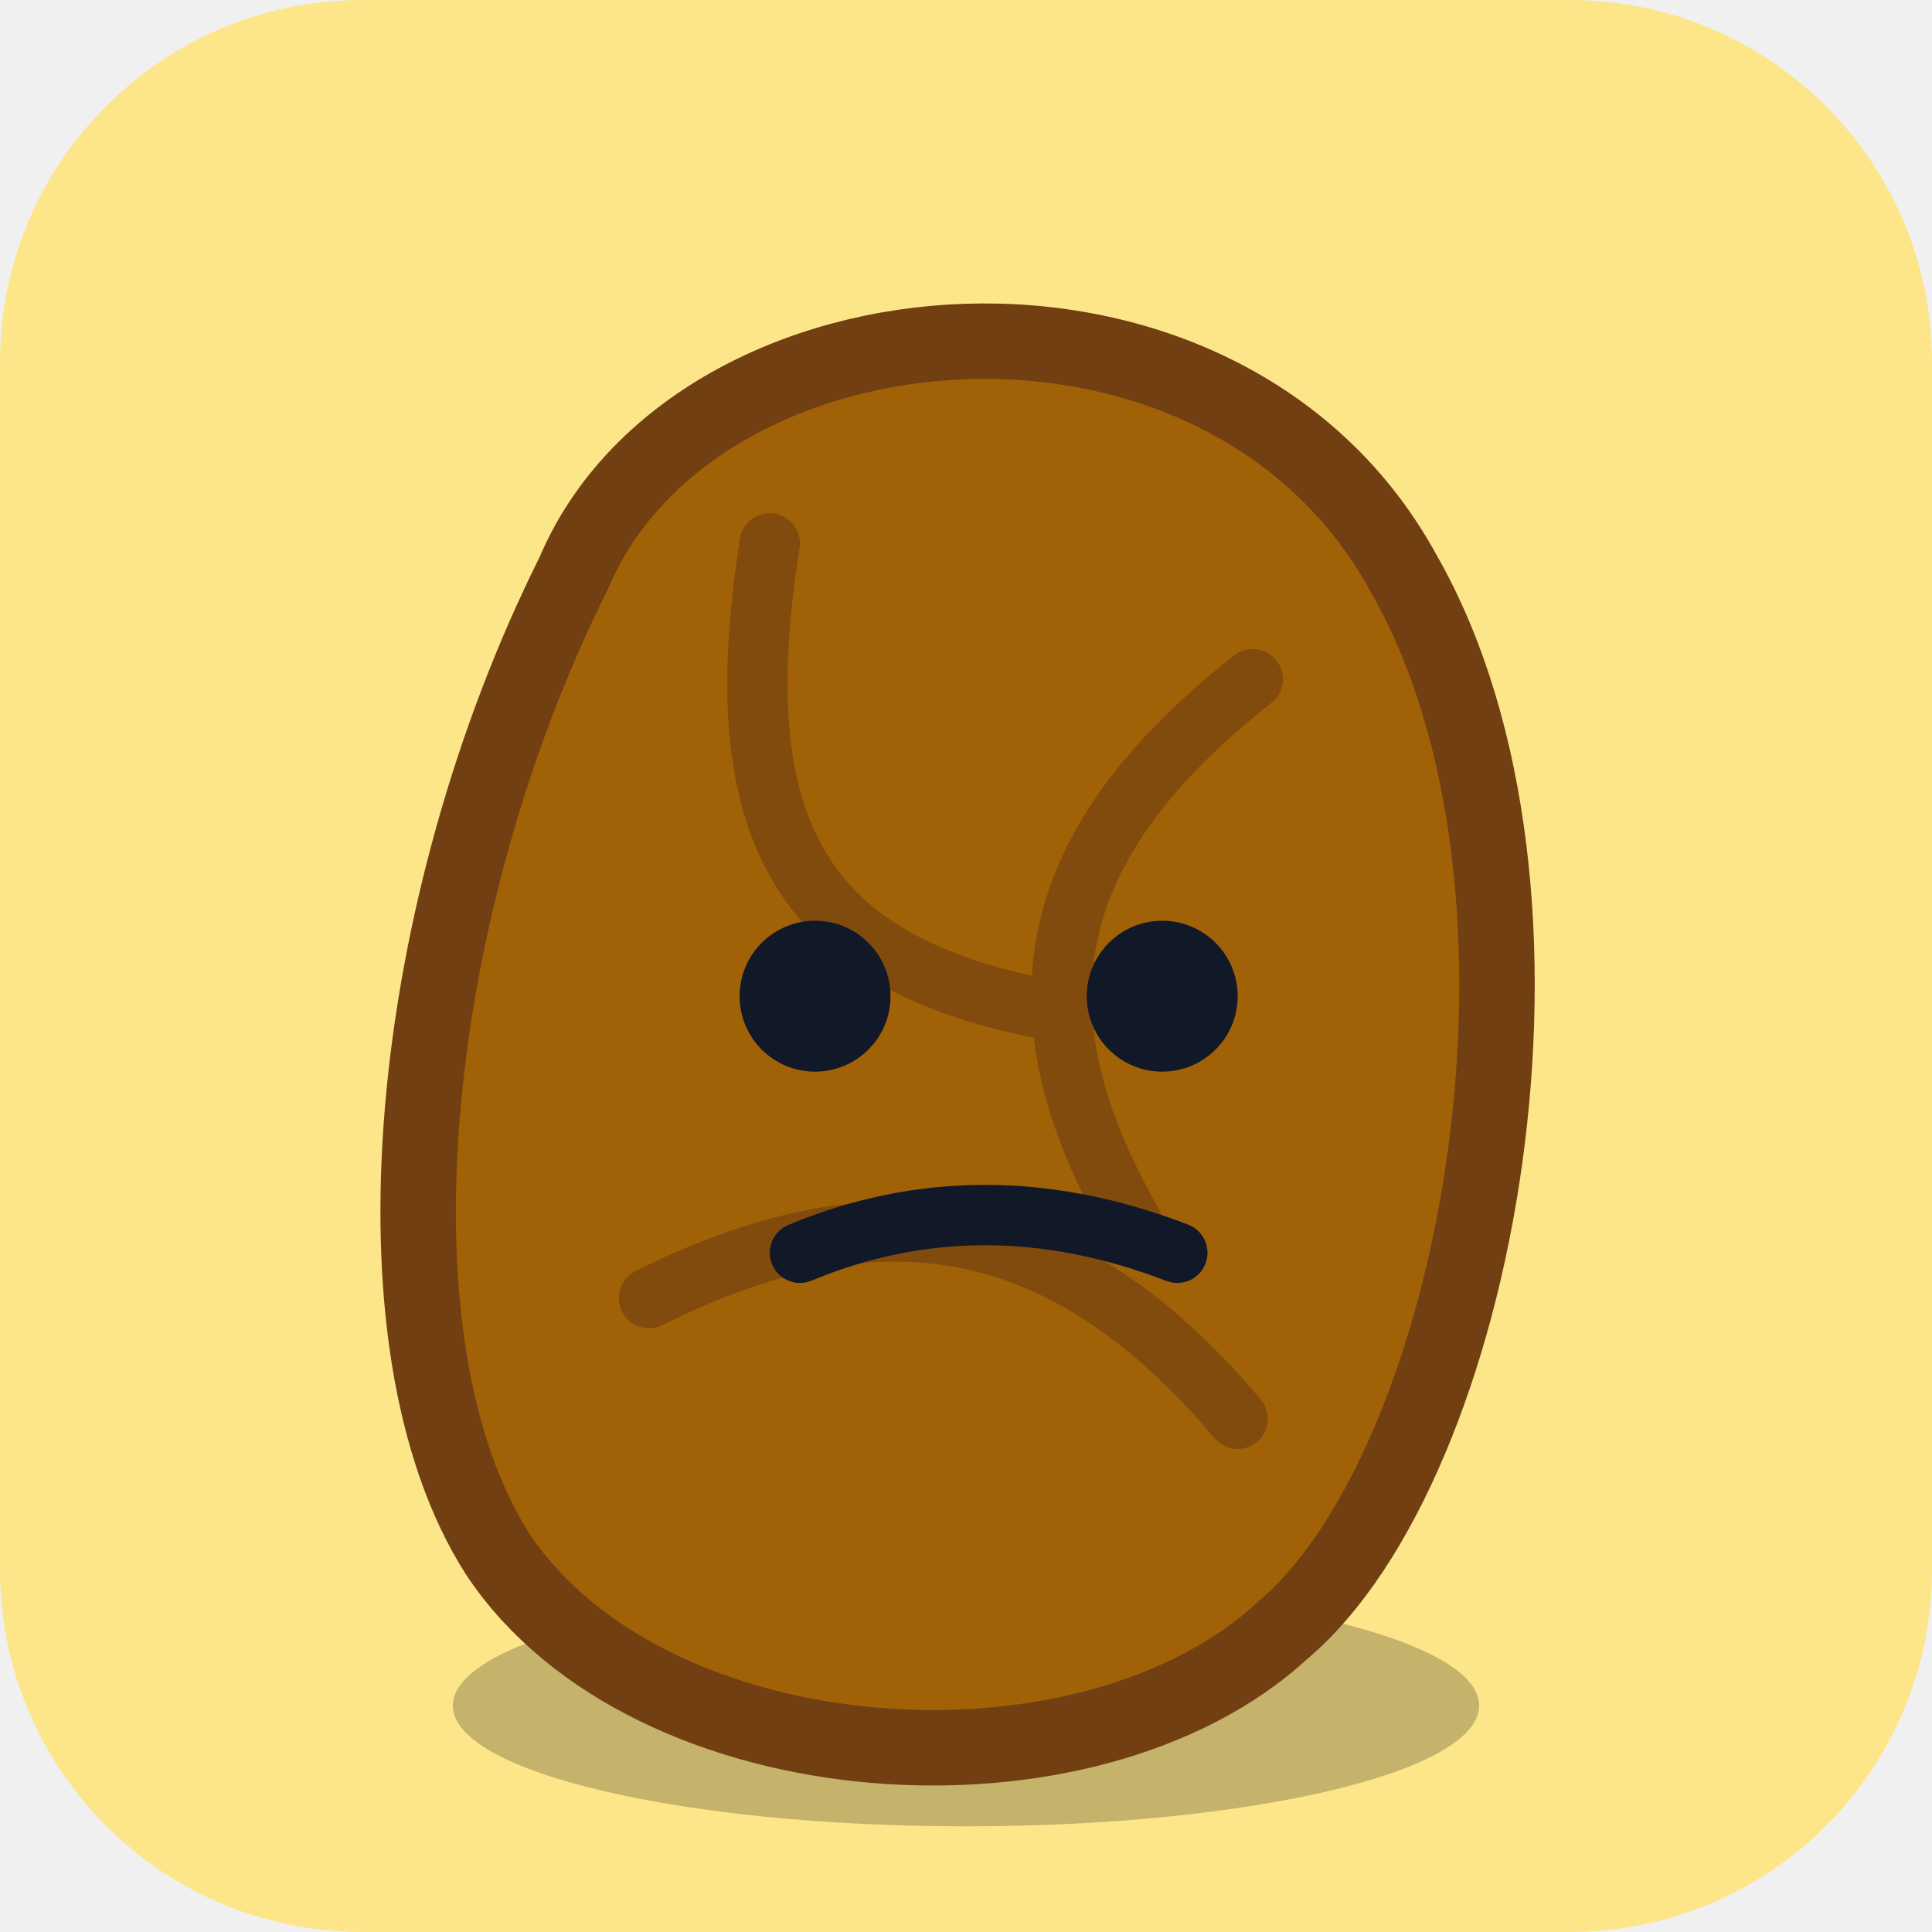
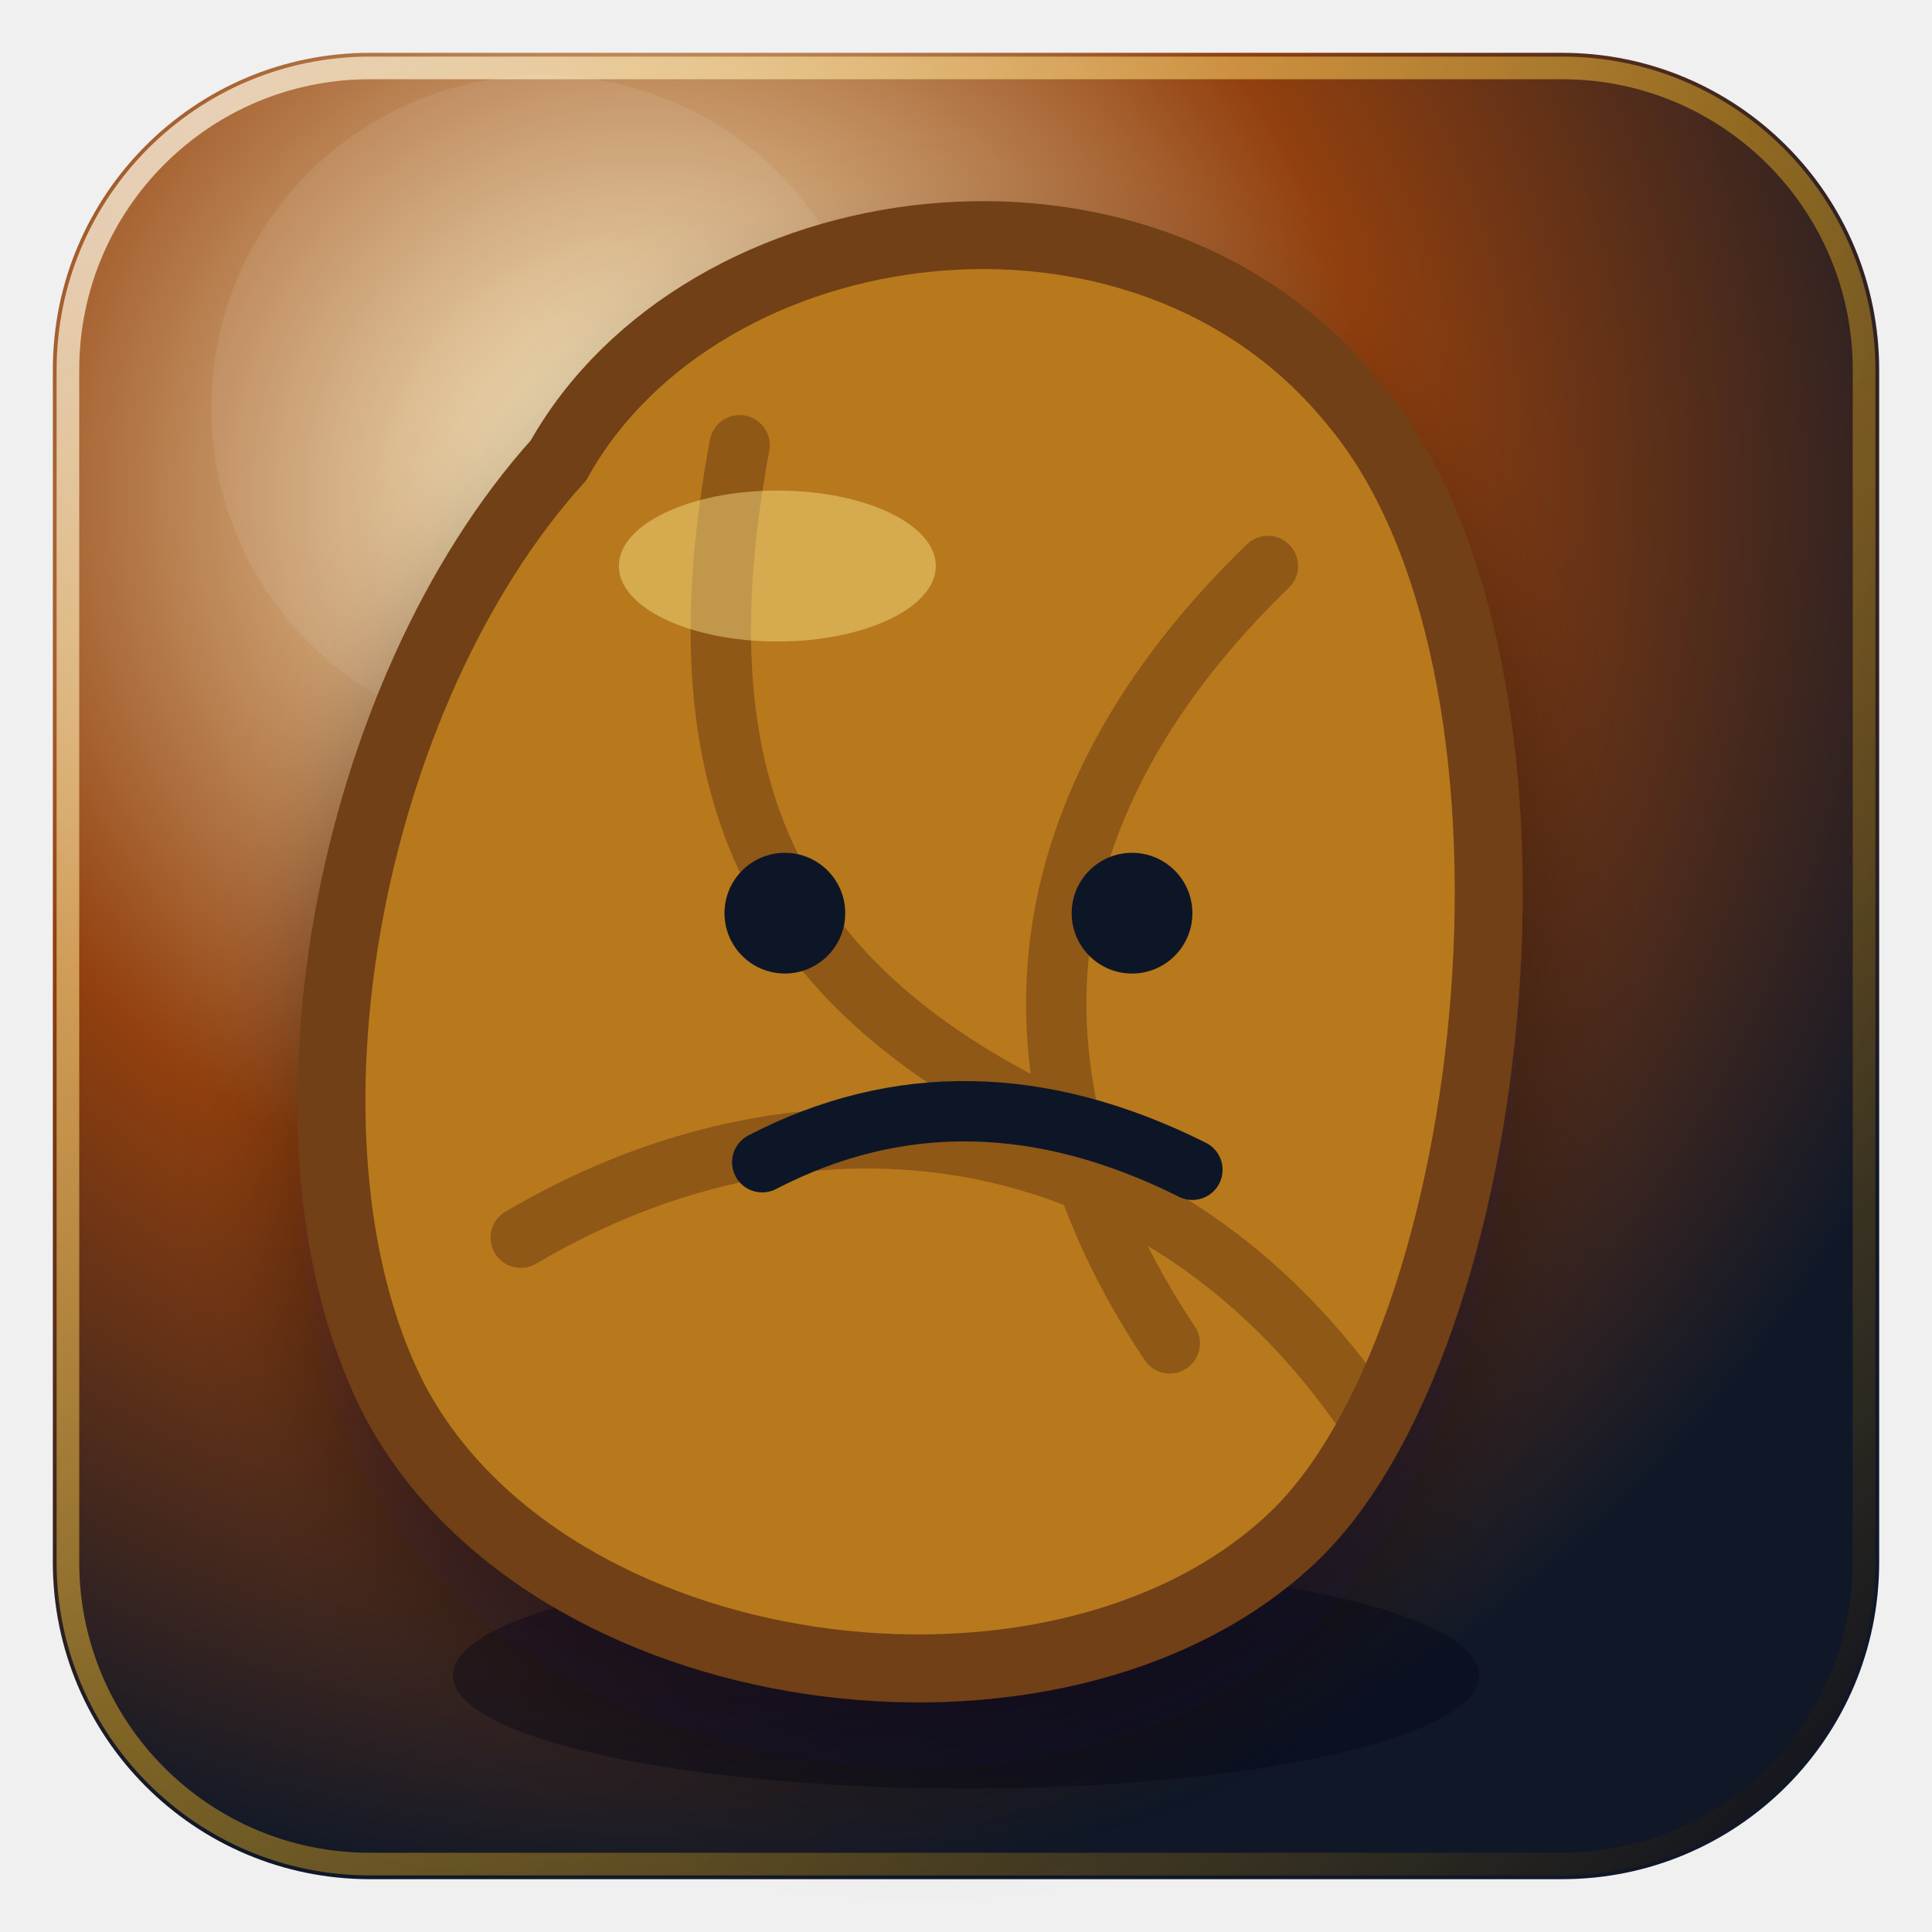
- <svg xmlns="http://www.w3.org/2000/svg" viewBox="0 0 128 128" role="img" aria-label="堅果牆">
-   <style>.bob{animation:bob 1.4s ease-in-out infinite alternate;transform-origin:64px 82px}.blink{animation:blink 2.8s infinite}.glow{animation:glow 1.2s ease-in-out infinite alternate}.run{animation:run .55s ease-in-out infinite alternate;transform-origin:64px 88px}@keyframes bob{from{transform:translateY(2px)}to{transform:translateY(-4px)}}@keyframes blink{0%,92%,100%{transform:scaleY(1)}95%{transform:scaleY(.12)}}@keyframes glow{from{opacity:.55}to{opacity:1}}@keyframes run{from{transform:rotate(-2deg)}to{transform:rotate(3deg)}}</style>
-   <rect width="128" height="128" rx="24" fill="#fde68a" />
-   <ellipse cx="64" cy="113" rx="34" ry="8" fill="#000" opacity=".22" />
-   <g class="bob">
-     <path d="M38 38c8-19 43-22 55 0 12 21 5 59-8 70-13 12-42 10-52-5-9-14-6-43 5-65z" fill="#a16207" stroke="#713f12" stroke-width="5" />
-     <path d="M51 36c-3 19 2 28 19 31M43 86c16-8 28-5 39 8M83 45c-14 11-16 22-8 36" fill="none" stroke="#713f12" stroke-width="4" stroke-linecap="round" opacity=".65" />
+ <svg xmlns="http://www.w3.org/2000/svg" viewBox="0 0 256 256" role="img" aria-label="堅果牆" class="premium-detail">
+   <defs>
+     <radialGradient id="bg" cx="32%" cy="24%" r="78%">
+       <stop offset="0" stop-color="#fef3c7" />
+       <stop offset="0.52" stop-color="#92400e" />
+       <stop offset="1" stop-color="#101828" />
+     </radialGradient>
+     <linearGradient id="rim" x1="0" y1="0" x2="1" y2="1">
+       <stop offset="0" stop-color="#fff" stop-opacity=".95" />
+       <stop offset=".48" stop-color="#fbbf24" stop-opacity=".55" />
+       <stop offset="1" stop-color="#020617" stop-opacity=".75" />
+     </linearGradient>
+     <linearGradient id="metal" x1="0" y1="0" x2="1" y2="1">
+       <stop offset="0" stop-color="#f8fafc" />
+       <stop offset=".35" stop-color="#94a3b8" />
+       <stop offset=".7" stop-color="#475569" />
+       <stop offset="1" stop-color="#1e293b" />
+     </linearGradient>
+     <filter id="shadow" x="-30%" y="-30%" width="160%" height="170%">
+       <feDropShadow dx="0" dy="9" stdDeviation="8" flood-color="#020617" flood-opacity=".42" />
+     </filter>
+     <filter id="softGlow" x="-50%" y="-50%" width="200%" height="200%">
+       <feGaussianBlur stdDeviation="5" result="blur" />
+       <feMerge>
+         <feMergeNode in="blur" />
+         <feMergeNode in="SourceGraphic" />
+       </feMerge>
+     </filter>
+     <style>.float{animation:float 1.8s ease-in-out infinite alternate;transform-origin:128px 154px}.run{animation:run .72s ease-in-out infinite alternate;transform-origin:128px 170px}.blink{animation:blink 3.2s infinite;transform-origin:center}.shine{animation:shine 1.4s ease-in-out infinite alternate}@keyframes float{from{transform:translateY(4px)}to{transform:translateY(-6px)}}@keyframes run{from{transform:rotate(-2.5deg) translateY(2px)}to{transform:rotate(2.5deg) translateY(-3px)}}@keyframes blink{0%,91%,100%{transform:scaleY(1)}94%{transform:scaleY(.12)}}@keyframes shine{from{opacity:.35}to{opacity:1}}</style>
+   </defs>
+   <rect x="7" y="7" width="242" height="242" rx="42" fill="url(#bg)" />
+   <rect x="9" y="9" width="238" height="238" rx="40" fill="none" stroke="url(#rim)" stroke-width="3" opacity=".8" />
+   <circle cx="72" cy="54" r="44" fill="#fff" opacity=".08" />
+   <ellipse cx="128" cy="222" rx="68" ry="15" fill="#020617" opacity=".38" />
+   <g class="float" filter="url(#shadow)">
+     <path d="M74 61c19-34 77-42 105-8 30 35 20 125-8 151-31 29-99 20-119-19-17-34-6-93 22-124z" fill="#b7791f" stroke="#713f12" stroke-width="9" />
+     <path d="M98 59c-8 43 3 69 37 87M69 164c39-23 84-16 111 22M168 75c-32 31-37 67-13 103" fill="none" stroke="#713f12" stroke-width="8" stroke-linecap="round" opacity=".58" />
+     <ellipse class="shine" cx="103" cy="75" rx="21" ry="10" fill="#fde68a" opacity=".45" />
    <g class="blink">
-       <circle cx="54" cy="66" r="5" fill="#111827" />
-       <circle cx="77" cy="66" r="5" fill="#111827" />
+       <circle cx="104" cy="121" r="8" fill="#111827" />
+       <circle cx="150" cy="121" r="8" fill="#111827" />
    </g>
-     <path d="M53 83q12-5 25 0" fill="none" stroke="#111827" stroke-width="4" stroke-linecap="round" />
+     <path d="M101 154q27-14 57 1" fill="none" stroke="#111827" stroke-width="8" stroke-linecap="round" />
  </g>
</svg>
